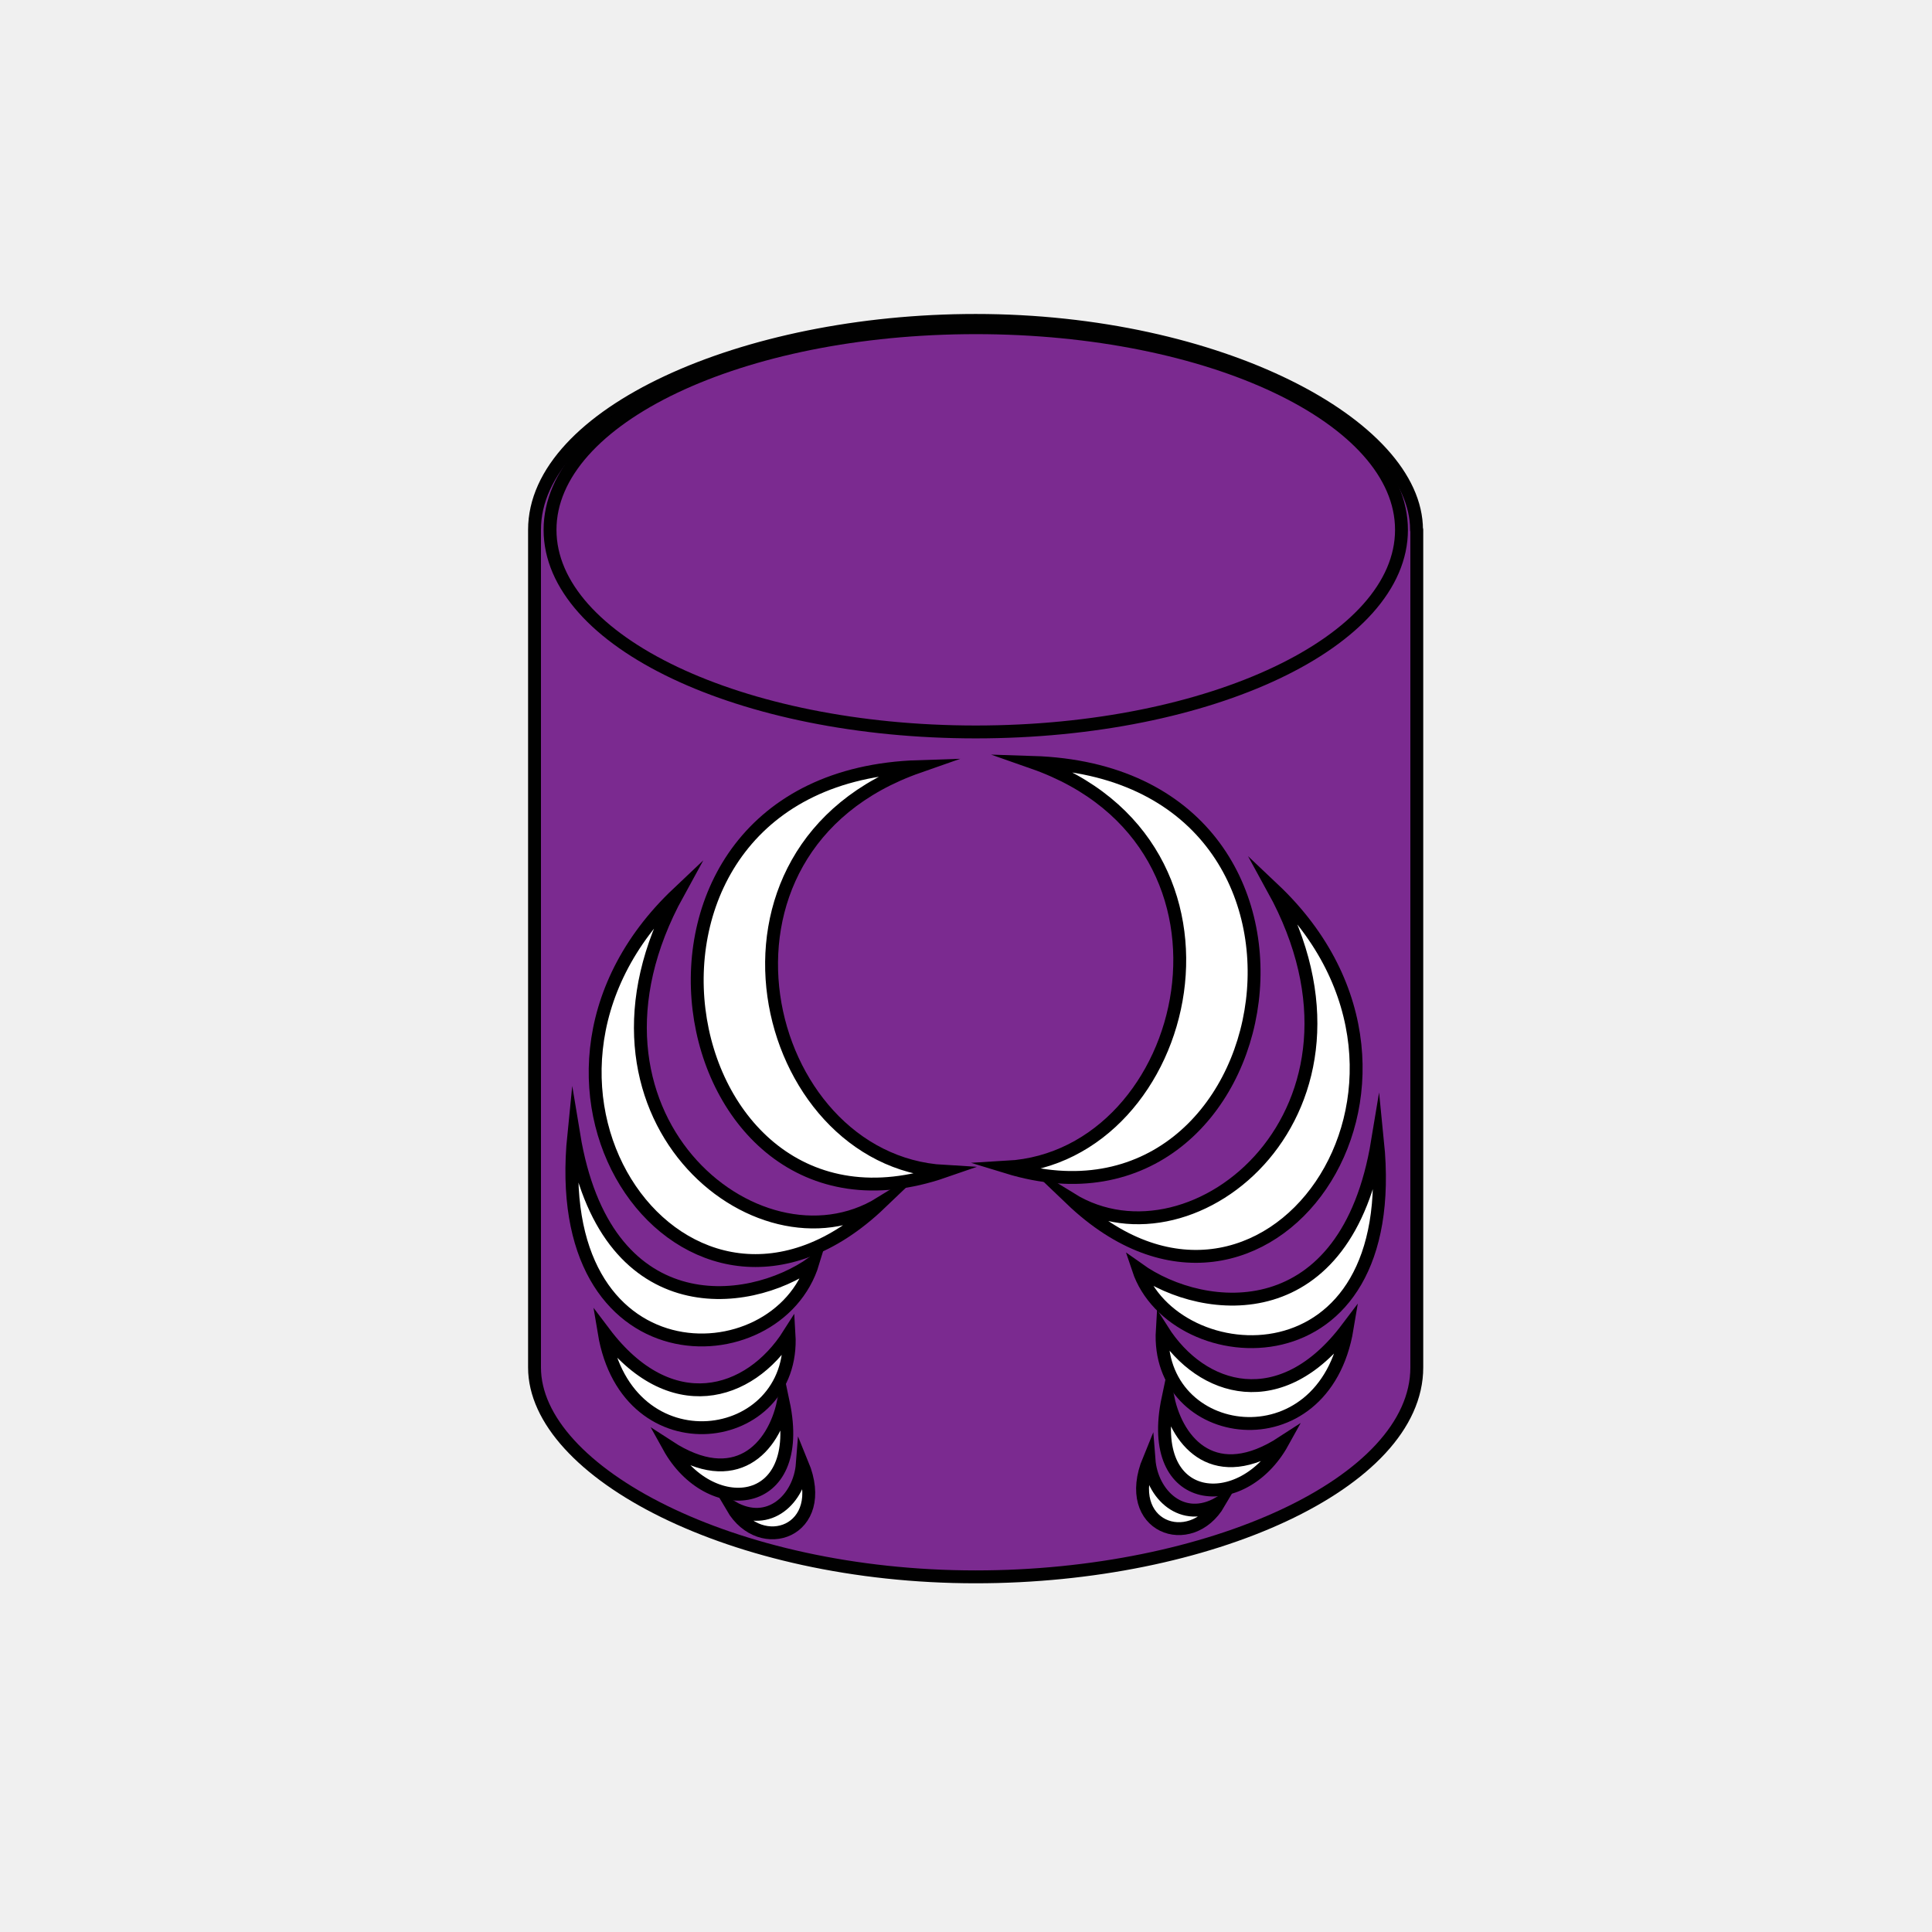
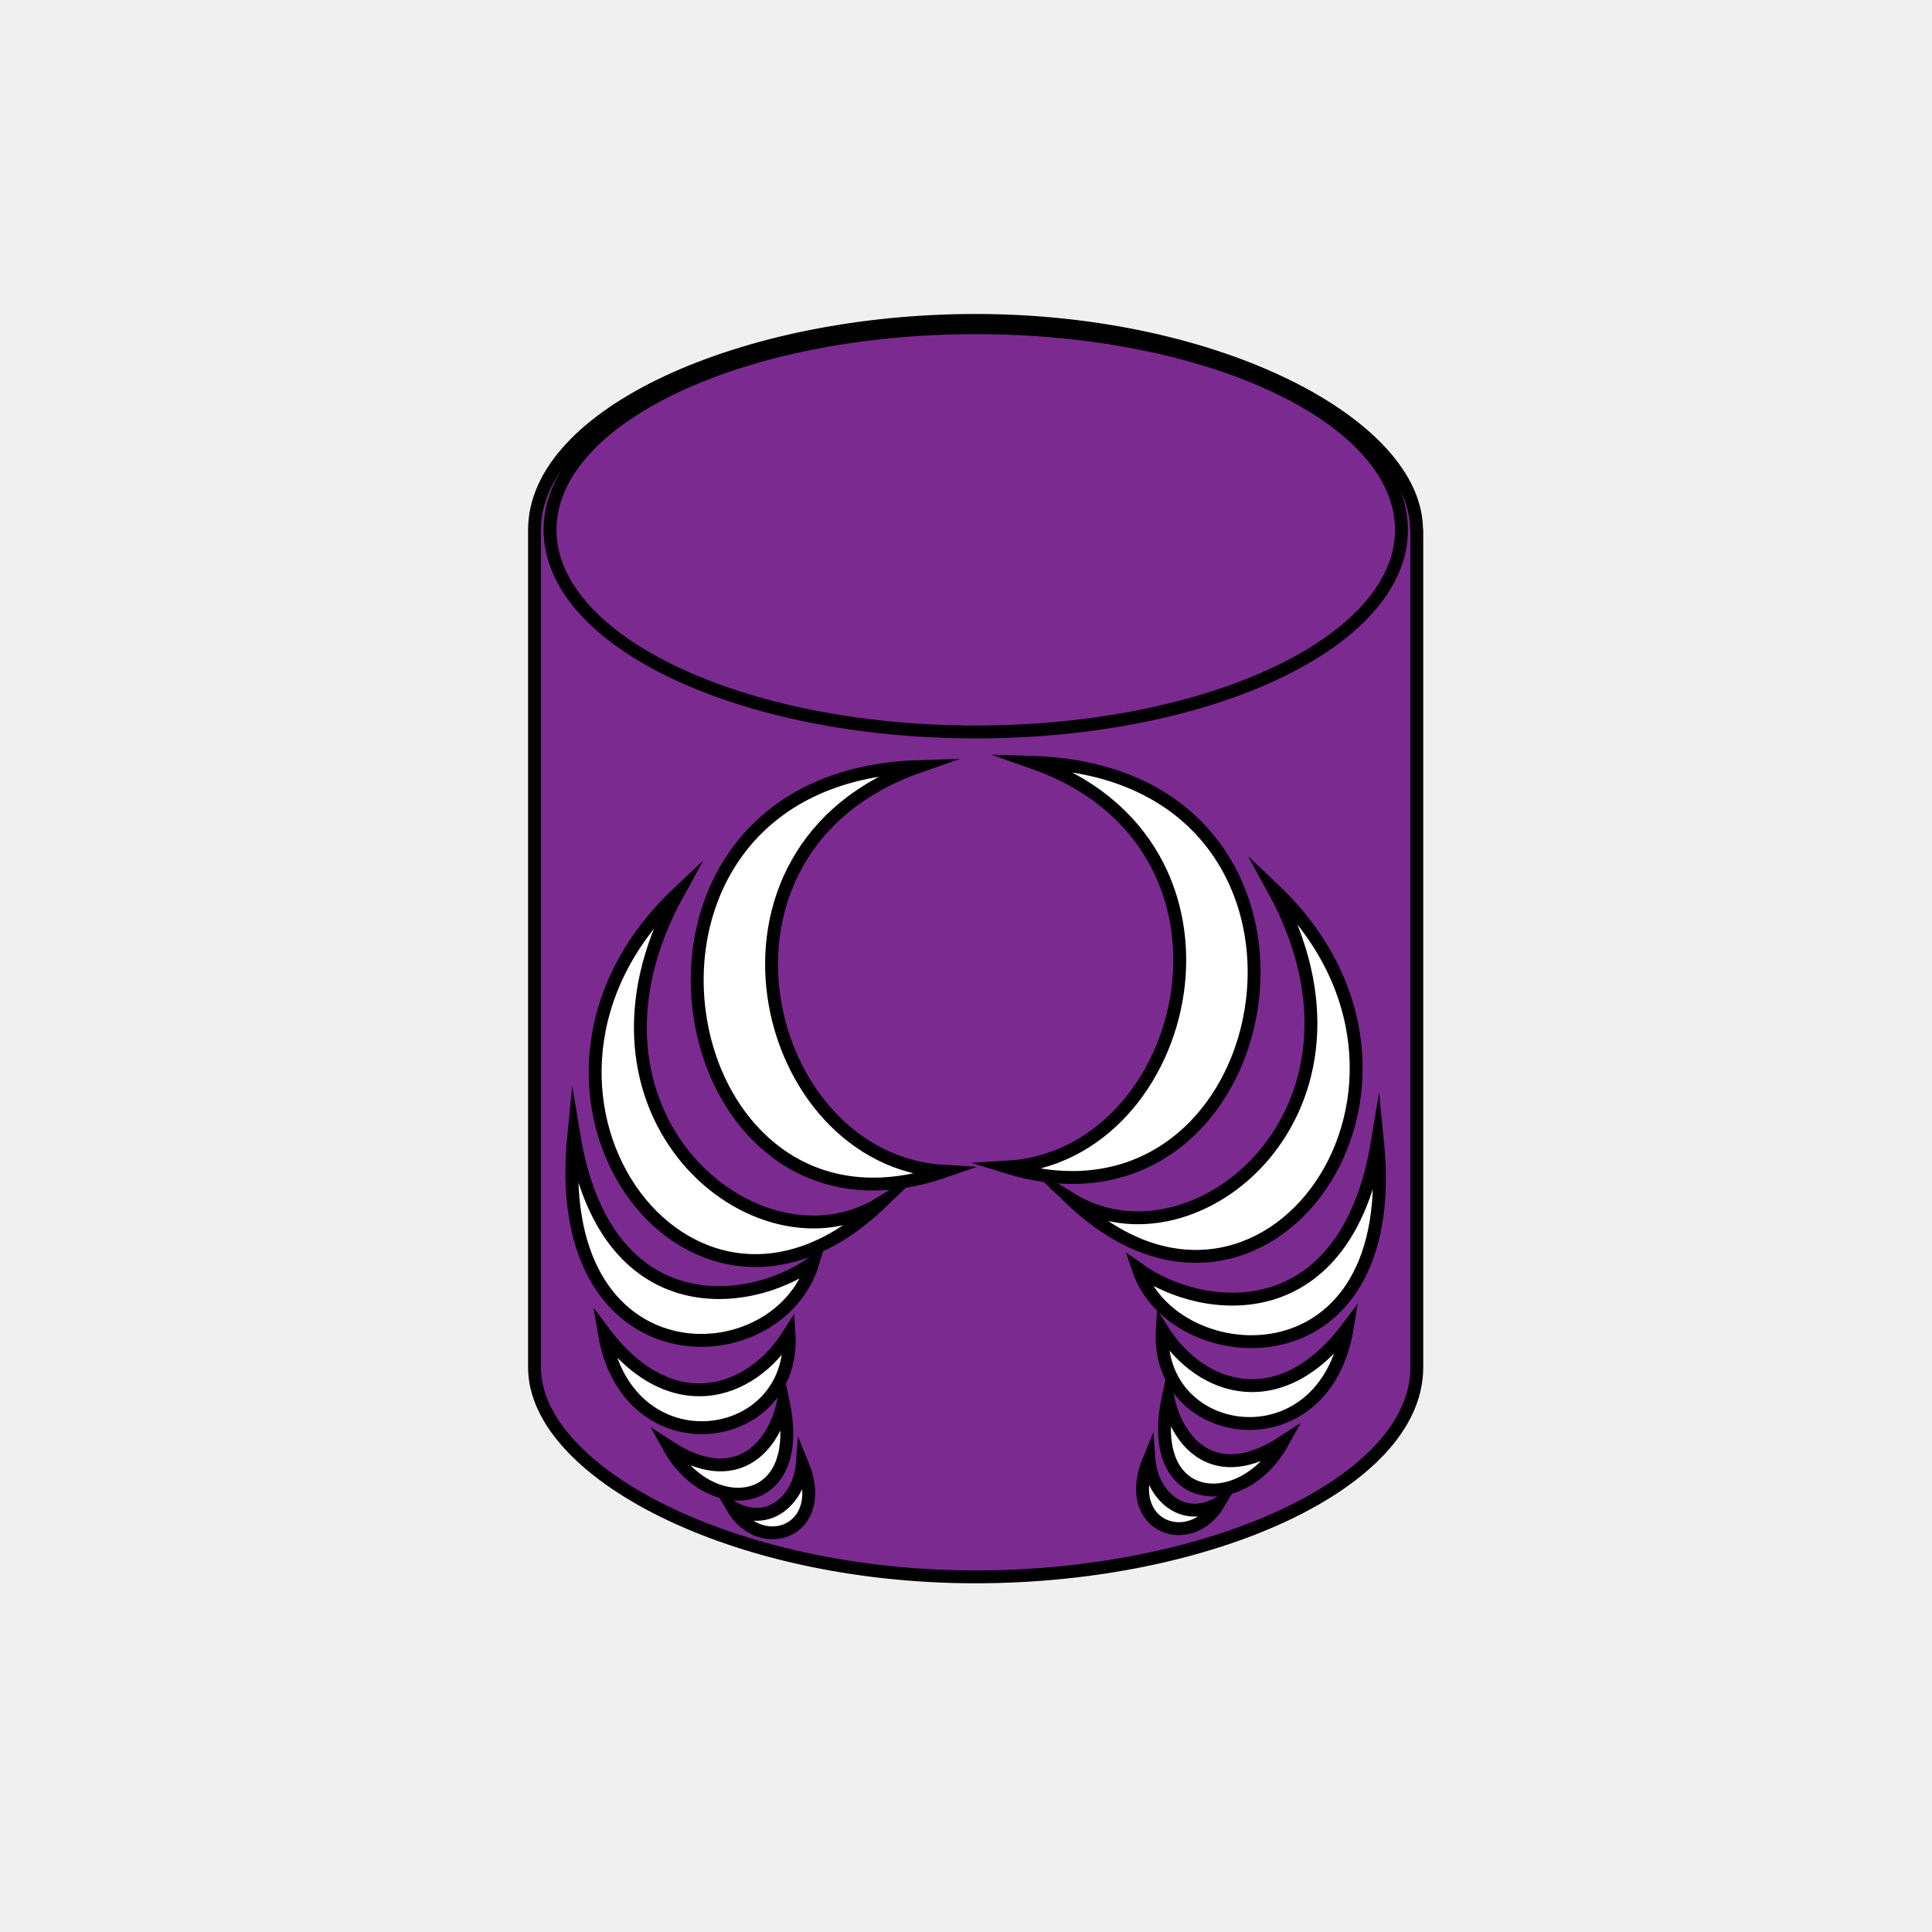
<svg xmlns="http://www.w3.org/2000/svg" width="150" height="150">
  <g>
    <g>
      <path fill="#7B2A90" stroke="#010101" stroke-linecap="round" stroke-linejoin="round" d="m75.75,24.877c-18.1,0 -34.25,7.284 -34.25,16.258v65.033c0,8.107 15.348,16.258 34.25,16.258c18.1,0 34.25,-7.284 34.25,-16.258v-65.033h-0.021c0,-8.107 -15.328,-16.258 -34.229,-16.258z" />
      <path fill="#7B2A90" stroke="#010101" stroke-linecap="round" stroke-linejoin="round" d="m108.811,41.135c0,8.667 -14.799,15.693 -33.054,15.693c-18.254,0 -33.052,-7.026 -33.052,-15.693c0,-8.667 14.798,-15.692 33.052,-15.692c18.255,-0.001 33.054,7.025 33.054,15.692z" />
    </g>
    <g>
      <g>
-         <path fill="#FFFFFF" stroke="#000000" stroke-miterlimit="10" d="m44.548,88.104c2.416,14.643 13.44,13.578 18.571,9.924c-2.736,9.071 -20.525,9.436 -18.571,-9.924z" />
+         <path fill="#FFFFFF" stroke="#000000" stroke-miterlimit="10" d="m44.548,88.104c2.416,14.643 13.44,13.578 18.571,9.924c-2.736,9.071 -20.525,9.536 -18.571,-9.924z" />
        <path fill="#FFFFFF" stroke="#000000" stroke-miterlimit="10" d="m46.907,103.464c5.121,6.788 11.291,4.957 14.353,0.116c0.531,8.739 -12.563,10.636 -14.353,-0.116z" />
        <path fill="#FFFFFF" stroke="#000000" stroke-miterlimit="10" d="m51.923,112.319c5.183,3.373 8.134,0.116 8.891,-3.434c1.805,8.531 -5.783,9.046 -8.891,3.434z" />
        <path fill="#FFFFFF" stroke="#000000" stroke-miterlimit="10" d="m56.854,117.023c2.852,1.645 5.231,-0.669 5.439,-3.367c2.155,5.24 -3.218,7.16 -5.439,3.367z" />
        <path fill="#FFFFFF" stroke="#000000" stroke-miterlimit="10" d="m52.631,69.351c-9.396,17.102 6.124,29.965 15.714,24.075c-14.942,14.275 -31.549,-9.103 -15.714,-24.075z" />
        <path fill="#FFFFFF" stroke="#000000" stroke-miterlimit="10" d="m71.318,59.516c-18.235,6.384 -12.404,30.597 1.985,31.428c-21.801,7.548 -28.291,-30.59 -1.985,-31.428z" />
      </g>
      <g>
        <path fill="#FFFFFF" stroke="#000000" stroke-miterlimit="10" d="m88.381,98.537c5.131,3.654 16.155,4.718 18.571,-9.924c1.953,19.36 -15.835,18.109 -18.571,9.924z" />
        <path fill="#FFFFFF" stroke="#000000" stroke-miterlimit="10" d="m90.239,103.255c3.063,4.84 9.232,6.672 14.353,-0.116c-1.789,10.752 -14.883,8.855 -14.353,0.116z" />
        <path fill="#FFFFFF" stroke="#000000" stroke-miterlimit="10" d="m90.687,108.56c0.756,3.55 3.707,6.807 8.89,3.434c-3.108,5.612 -10.696,5.096 -8.89,-3.434z" />
        <path fill="#FFFFFF" stroke="#000000" stroke-miterlimit="10" d="m89.207,113.331c0.208,2.697 2.587,5.012 5.438,3.367c-2.22,3.793 -7.593,1.873 -5.438,-3.367z" />
        <path fill="#FFFFFF" stroke="#000000" stroke-miterlimit="10" d="m83.155,93.1c9.59,5.891 25.109,-6.973 15.714,-24.075c15.835,14.973 -0.772,38.35 -15.714,24.075z" />
        <path fill="#FFFFFF" stroke="#000000" stroke-miterlimit="10" d="m78.196,90.619c14.39,-0.831 20.221,-25.044 1.986,-31.428c26.305,0.837 19.817,38.108 -1.986,31.428z" />
      </g>
    </g>
  </g>
</svg>
